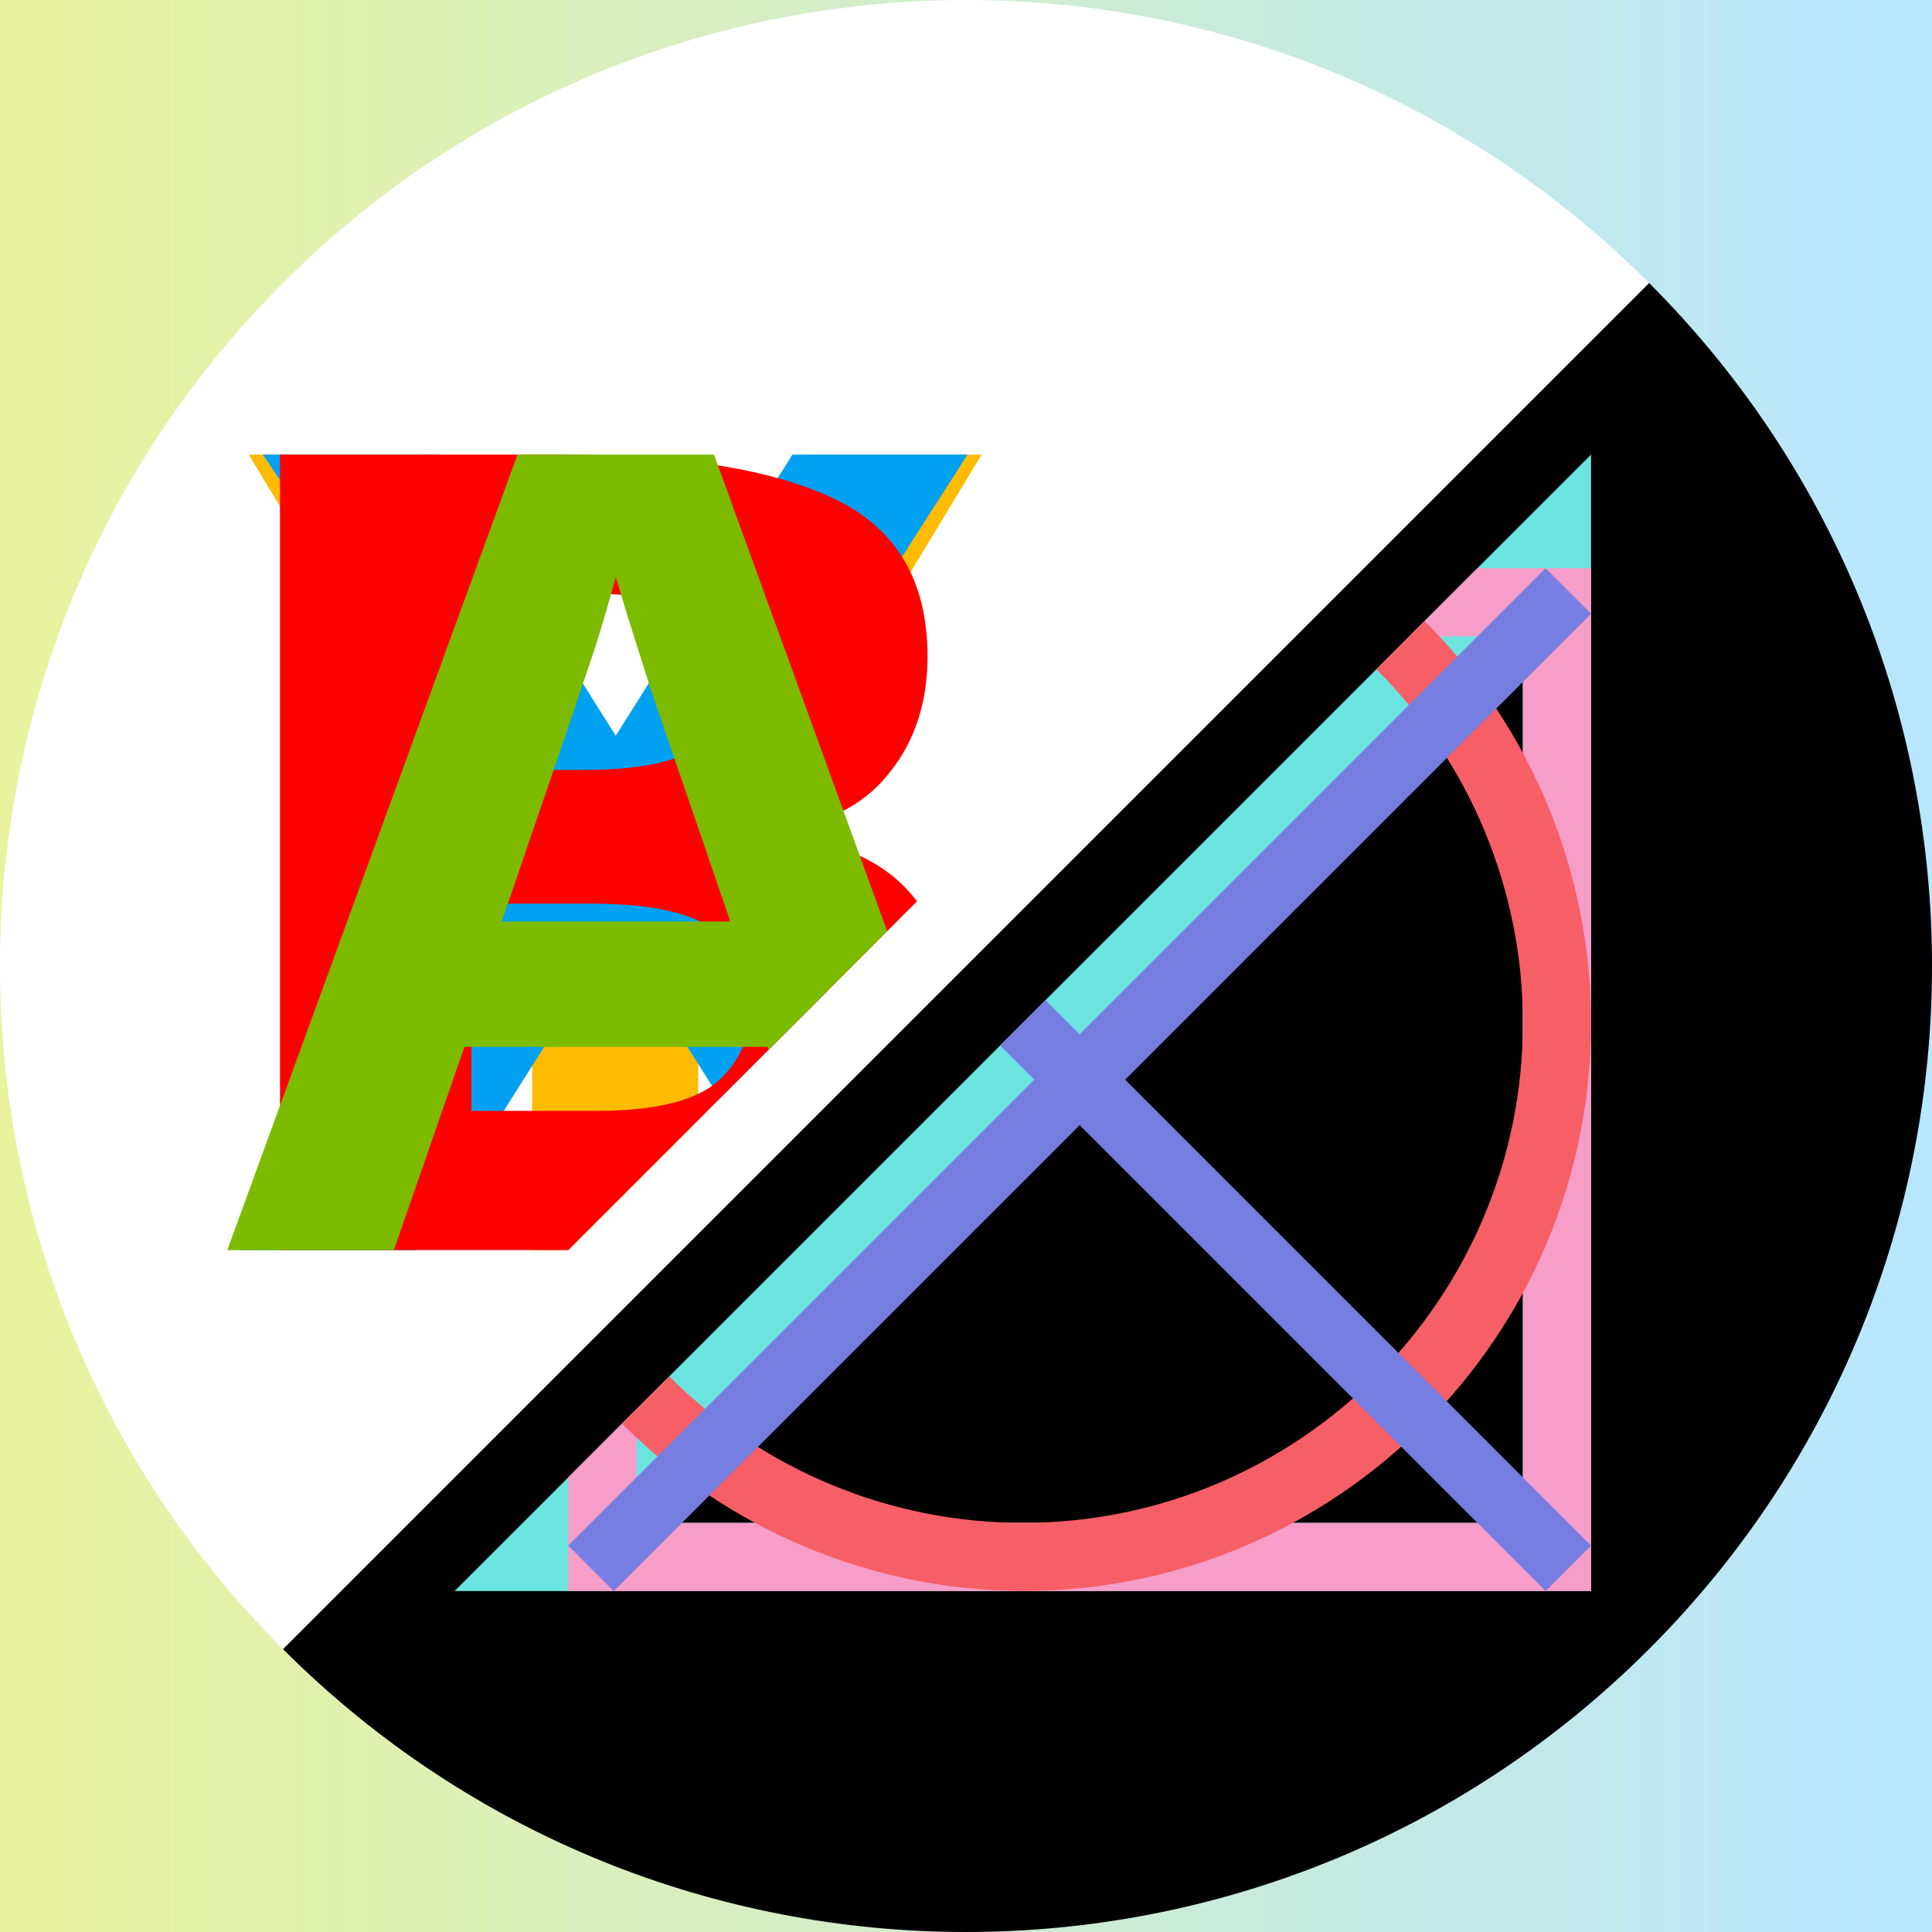
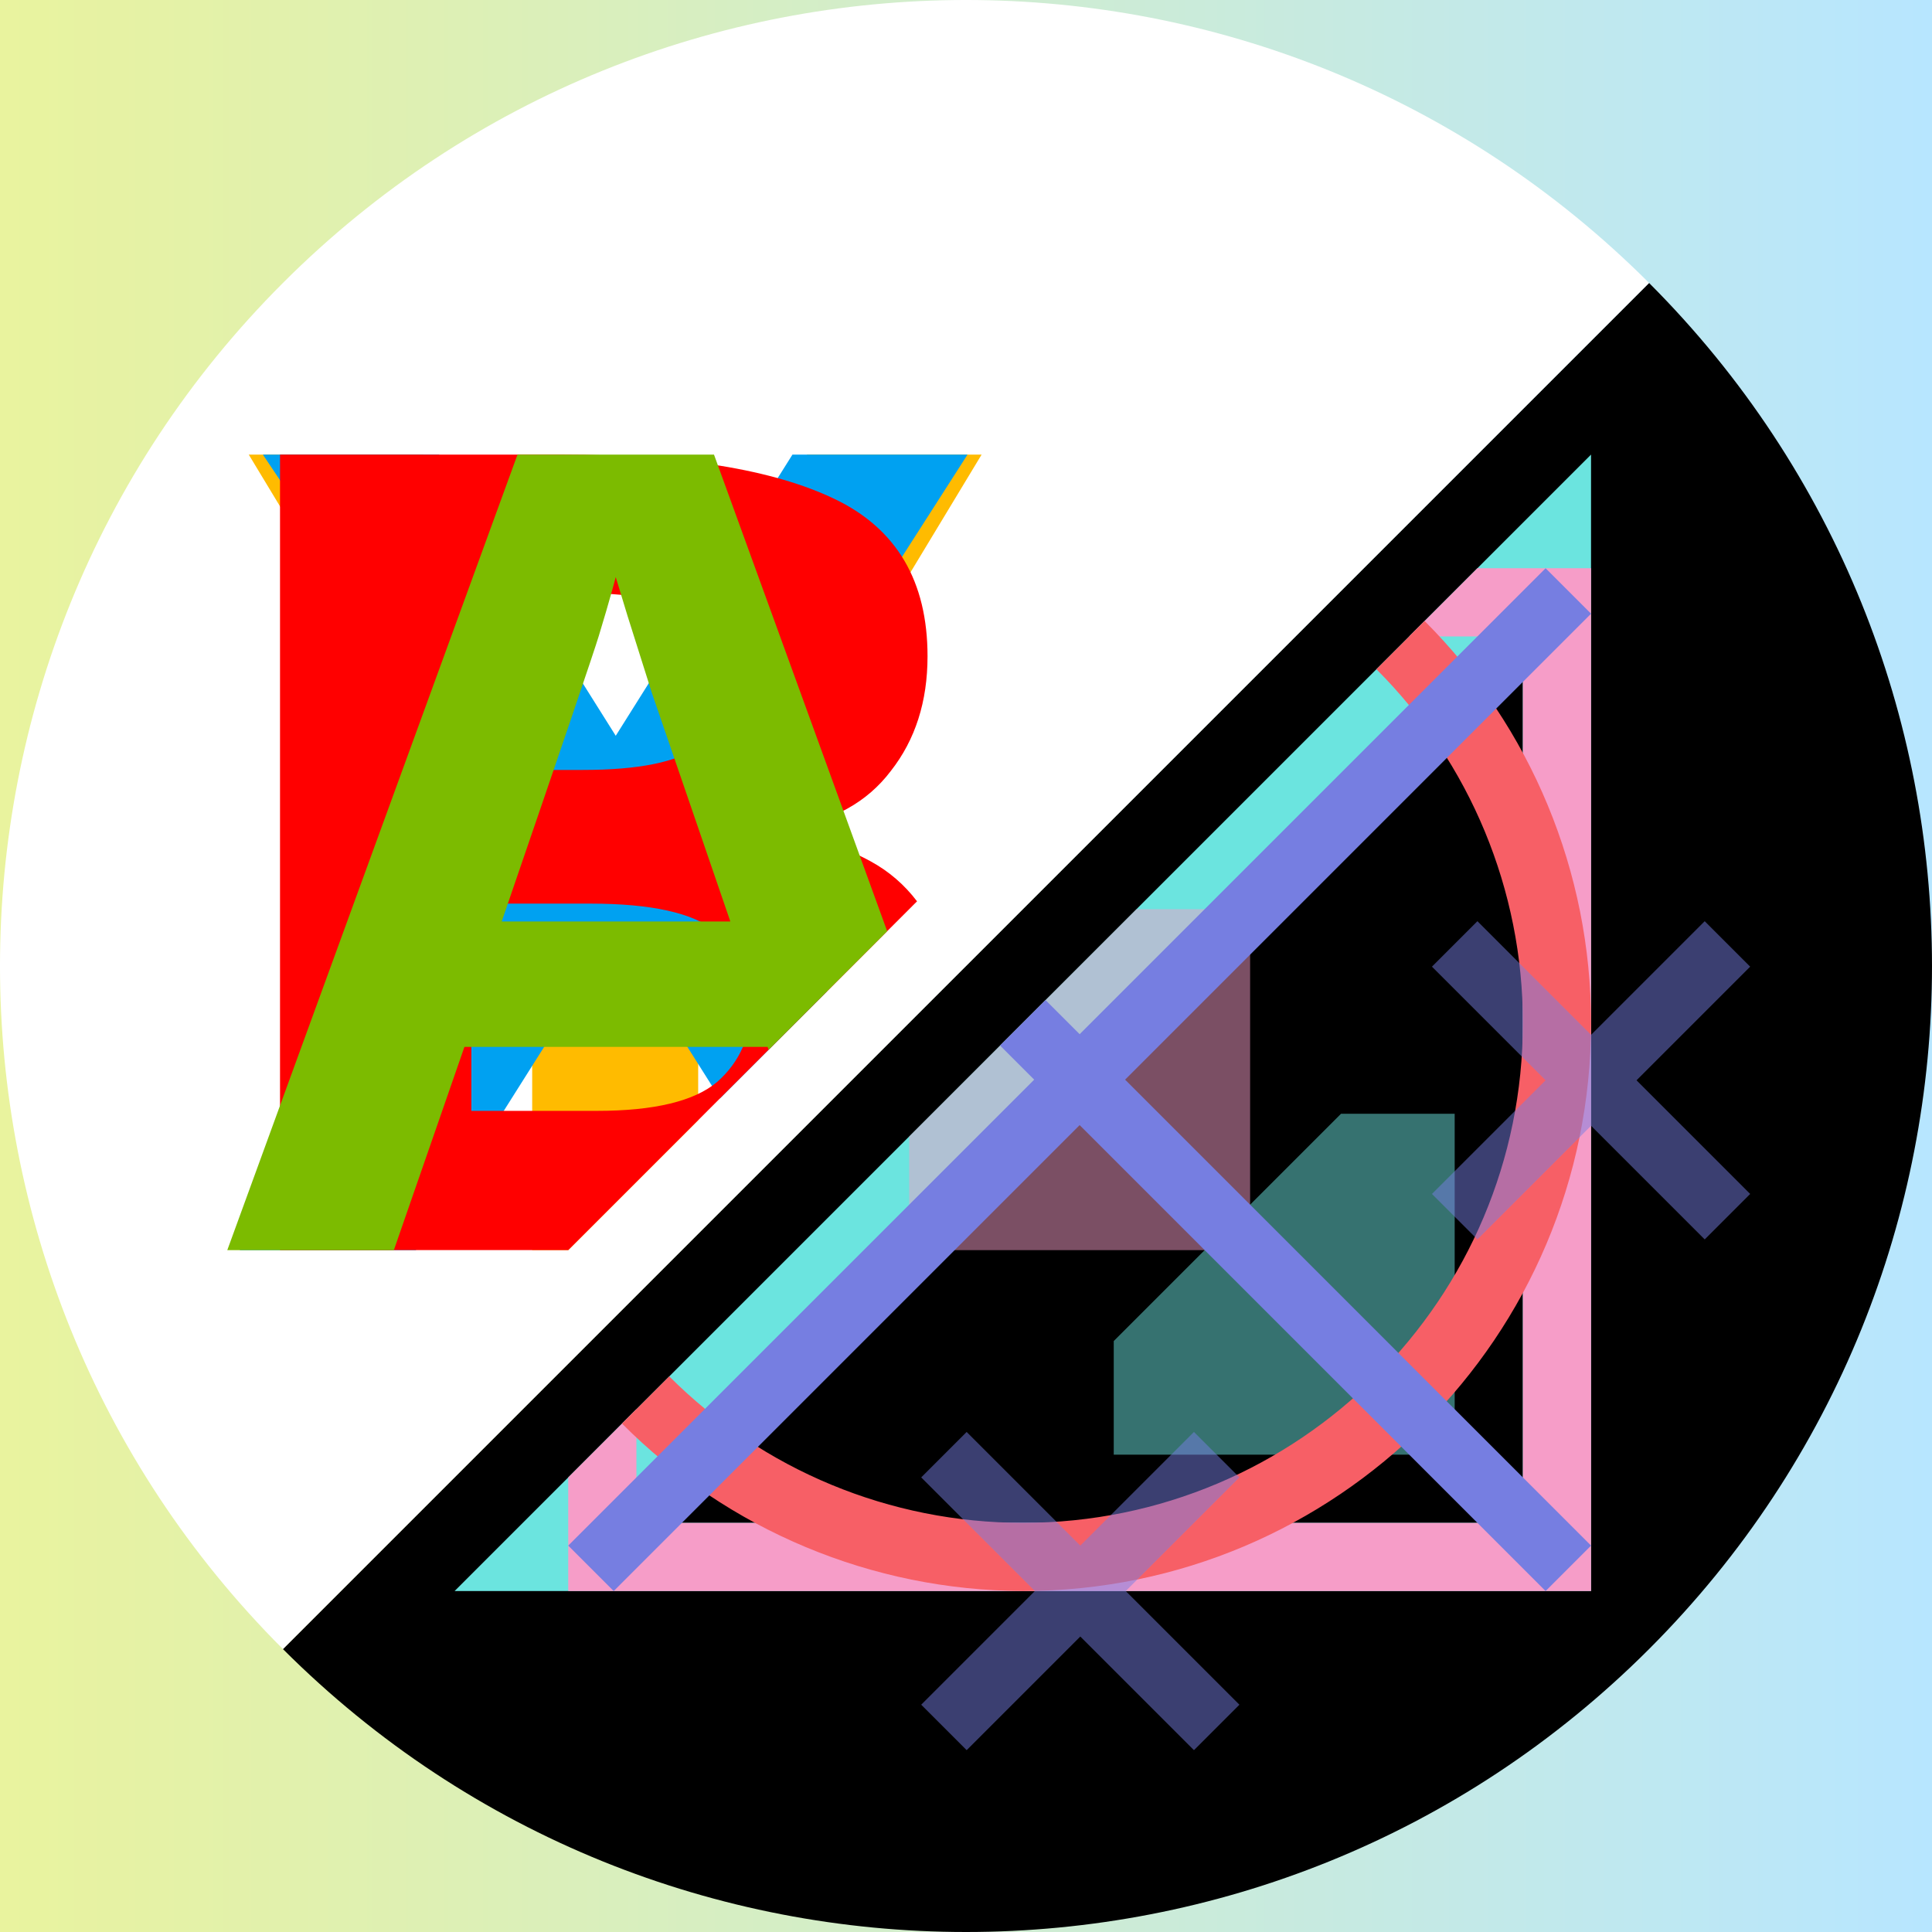
<svg xmlns="http://www.w3.org/2000/svg" xmlns:xlink="http://www.w3.org/1999/xlink" width="8.5cm" height="8.5cm" viewBox="0 0 85 85" version="1.1" id="svg1">
  <defs id="defs1">
    <linearGradient id="linearGradient1">
      <stop style="stop-color:#e9f39e;stop-opacity:1;" offset="0" id="stop1" />
      <stop style="stop-color:#b7e6ff;stop-opacity:1;" offset="1" id="stop2" />
    </linearGradient>
    <linearGradient xlink:href="#linearGradient1" id="linearGradient2" x1="0" y1="42.5" x2="85" y2="42.5" gradientUnits="userSpaceOnUse" />
    <rect x="170.079" y="170.079" width="94.488" height="94.488" id="rect6" />
    <rect x="170.079" y="170.079" width="94.488" height="94.488" id="rect6-6" />
  </defs>
  <g id="layer1">
    <rect style="display:inline;fill:url(#linearGradient2);stroke-width:0.304" id="rect1" width="85" height="85" x="0" y="0" />
    <path id="path1" style="fill:#000000;fill-opacity:1;stroke-width:0.265" d="m 12.448,72.552 a 42.5,42.5 0 0 0 60.104,2.68e-4 42.5,42.5 0 0 0 -9.6e-5,-60.104 z" />
    <path id="path4" style="display:inline;fill:#ffffff;fill-opacity:1;stroke-width:0.265" d="M 12.448,72.552 72.552,12.448 a 42.5,42.5 0 0 0 -60.104,-2.67e-4 42.5,42.5 0 0 0 -6.35e-4,60.104 z" />
    <path id="path6" style="display:inline;fill:#6be4df;fill-opacity:1;stroke-width:0.304" d="m 70,70 -9.3e-4,-50 -49.999,50 z m -3,-3 -39,7.27e-4 38.999,-39.001 z" />
+     <path id="path6-6" style="display:inline;opacity:0.5;fill:#6be4df;fill-opacity:1;stroke-width:0.304" d="m 64,49 v 15 h -15 v -5 l 10,-10 z" />
    <path id="text10" style="font-style:normal;font-variant:normal;font-weight:bold;font-stretch:normal;font-size:50.873px;font-family:Arial;-inkscape-font-specification:'Arial Bold';text-align:start;writing-mode:lr-tb;direction:ltr;text-anchor:start;display:inline;fill:#ffbb00;fill-opacity:1;stroke-width:0.783" d="M 10.944,20 23.414,40.642 v 14.357 h 1.586 l 5.717,-5.717 v -8.64 L 43.187,20 h -7.676 l -8.496,14.805 -8.396,-14.805 z" />
    <path id="path3" style="display:inline;fill:#f69dc8;fill-opacity:1;stroke-width:0.477;stroke-dasharray:none" d="m 70,70 2.01e-4,-45 -5,-2.2e-5 -3,3 5,2.3e-5 -1.74e-4,39 -39,-1.75e-4 2.2e-5,-5 -3,3 L 25,70 Z" />
+     <path id="path3-5" style="display:inline;opacity:0.5;fill:#f69dc8;fill-opacity:1;stroke-width:0.477;stroke-dasharray:none" d="m 55,55 9.8e-5,-15 -5,-2.2e-5 -10,10 -2.2e-5,5 z" />
    <path id="text9" style="font-style:normal;font-variant:normal;font-weight:bold;font-stretch:normal;font-size:50.873px;font-family:Arial;-inkscape-font-specification:'Arial Bold';text-align:start;writing-mode:lr-tb;direction:ltr;text-anchor:start;display:inline;fill:#00a1f1;fill-opacity:1;stroke-width:0.783" d="M 11.565,20 22.668,36.593 10.547,55 h 7.75 l 8.794,-13.935 4.583,7.262 4.708,-4.708 -4.447,-7.026 10.632,-16.593 H 34.865 L 27.09,32.371 19.315,20 Z" />
    <path id="path2" style="display:inline;fill:#f75f66;fill-opacity:1;stroke:none;stroke-width:0.608" d="m 62.677,27.322 -2.121,2.121 c 4.126,4.126 6.444,9.721 6.444,15.556 1.15e-4,12.15 -9.85,22 -22,22 -5.835,-1.57e-4 -11.43,-2.318 -15.556,-6.444 l -2.077,2.077 c 4.67,4.694 11.012,7.343 17.633,7.367 13.807,2.5e-5 25,-11.193 25,-25 -1.07e-4,-6.63 -2.634,-12.989 -7.323,-17.677 z" />
    <path id="text1" style="font-style:normal;font-variant:normal;font-weight:bold;font-stretch:normal;font-size:52.277px;font-family:'Noto Sans';-inkscape-font-specification:'Noto Sans Bold';text-align:start;writing-mode:lr-tb;direction:ltr;text-anchor:start;display:inline;fill:#ff0000;fill-opacity:1;stroke-width:0.804" d="M 11.552,21.329 V 58.654 H 23.443 L 37.832,42.289 c -0.522,-0.783 -1.162,-1.409 -1.919,-1.879 -1.011,-0.627 -2.143,-1.063 -3.398,-1.307 v -0.261 c 1.847,-0.314 3.258,-1.202 4.234,-2.666 1.011,-1.464 1.516,-3.258 1.516,-5.384 0,-3.52 -1.272,-5.977 -3.816,-7.371 -2.544,-1.394 -6.308,-2.091 -11.291,-2.091 z m 7.894,6.483 h 4.182 c 2.265,0 3.921,0.313 4.966,0.941 1.046,0.627 1.569,1.656 1.569,3.085 0,1.394 -0.453,2.457 -1.359,3.189 -0.871,0.732 -2.457,1.098 -4.757,1.098 h -4.6 z m 0,14.585 h 4.914 c 2.509,0 4.234,0.436 5.175,1.307 0.976,0.836 1.464,1.952 1.464,3.346 0,1.533 -0.471,2.771 -1.412,3.712 -0.941,0.906 -2.596,1.359 -4.966,1.359 h -5.175 z" transform="scale(1.066445,0.937695)" />
+     <path id="path8-7" style="display:inline;opacity:0.5;fill:#767ee1;fill-opacity:1;stroke:none;stroke-width:0.303" d="m 52.529,63 -5,5 -5,-5 -2,2 5,5 -5,5 2,2 5,-5 5,5 2,-2 -5,-5 5,-5 z" />
+     <path id="path8-7-3" style="display:inline;opacity:0.5;fill:#767ee1;fill-opacity:1;stroke:none;stroke-width:0.303" d="m 75,40.529 -5,5 -5,-5 -2,2 5,5 -5,5 2,2 5,-5 5,5 2,-2 -5,-5 5,-5 z" />
    <path id="path8" style="display:inline;fill:#767ee1;fill-opacity:1;stroke:none;stroke-width:0.303" d="m 68,25 -20.5,20.5 -1.5,-1.5 -2,2 1.5,1.5 -20.5,20.5 2,2 L 47.5,49.5 68,70 70,68 49.5,47.5 70,27 Z" />
    <path id="text8" style="font-weight:bold;font-size:50.873px;font-family:Arial;-inkscape-font-specification:'Arial Bold';text-align:start;writing-mode:lr-tb;direction:ltr;text-anchor:start;display:inline;opacity:1;fill:#7cbb00;fill-opacity:1;stroke-width:0.783" d="M 22.768,20 10,55 h 7.328 l 3.105,-8.942 h 13.339 l 0.044,0.127 5.216,-5.216 -7.619,-20.968 z m 4.322,5.39 0.521,1.714 1.068,3.378 3.453,10.06 H 22.073 c 2.617,-7.618 4.041,-11.807 4.273,-12.569 0.232,-0.762 0.43,-1.44 0.596,-2.037 z" />
  </g>
</svg>
